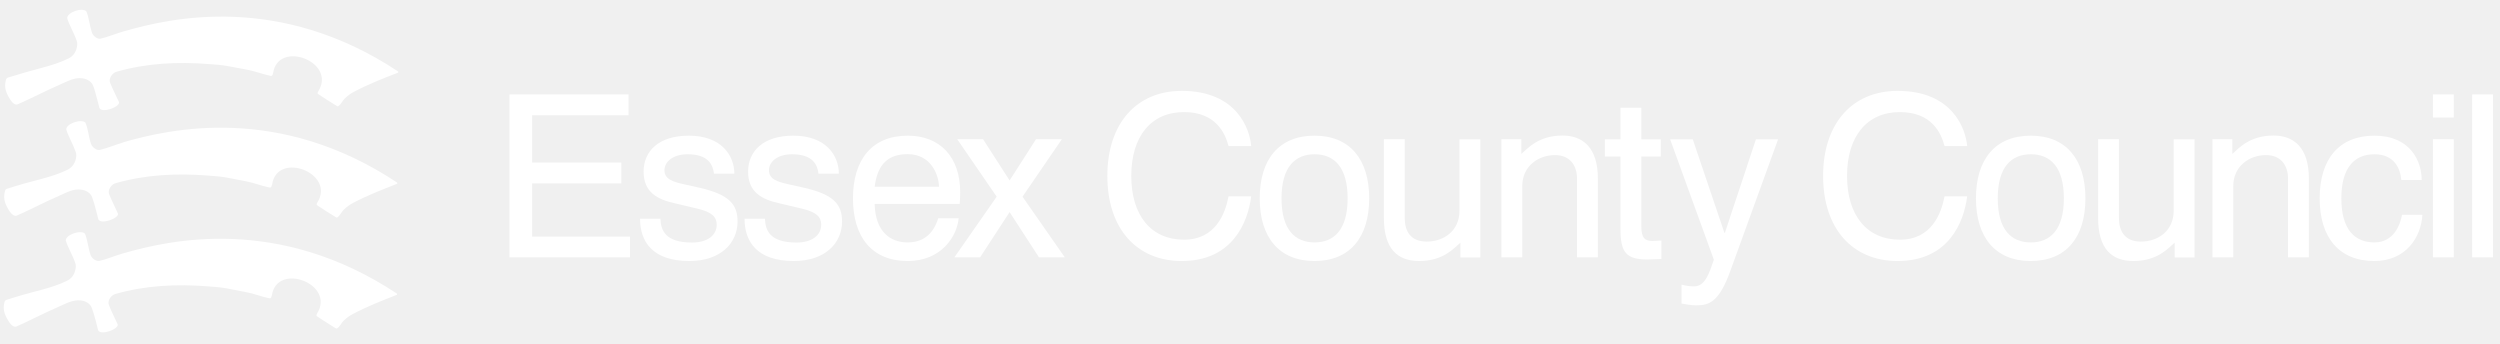
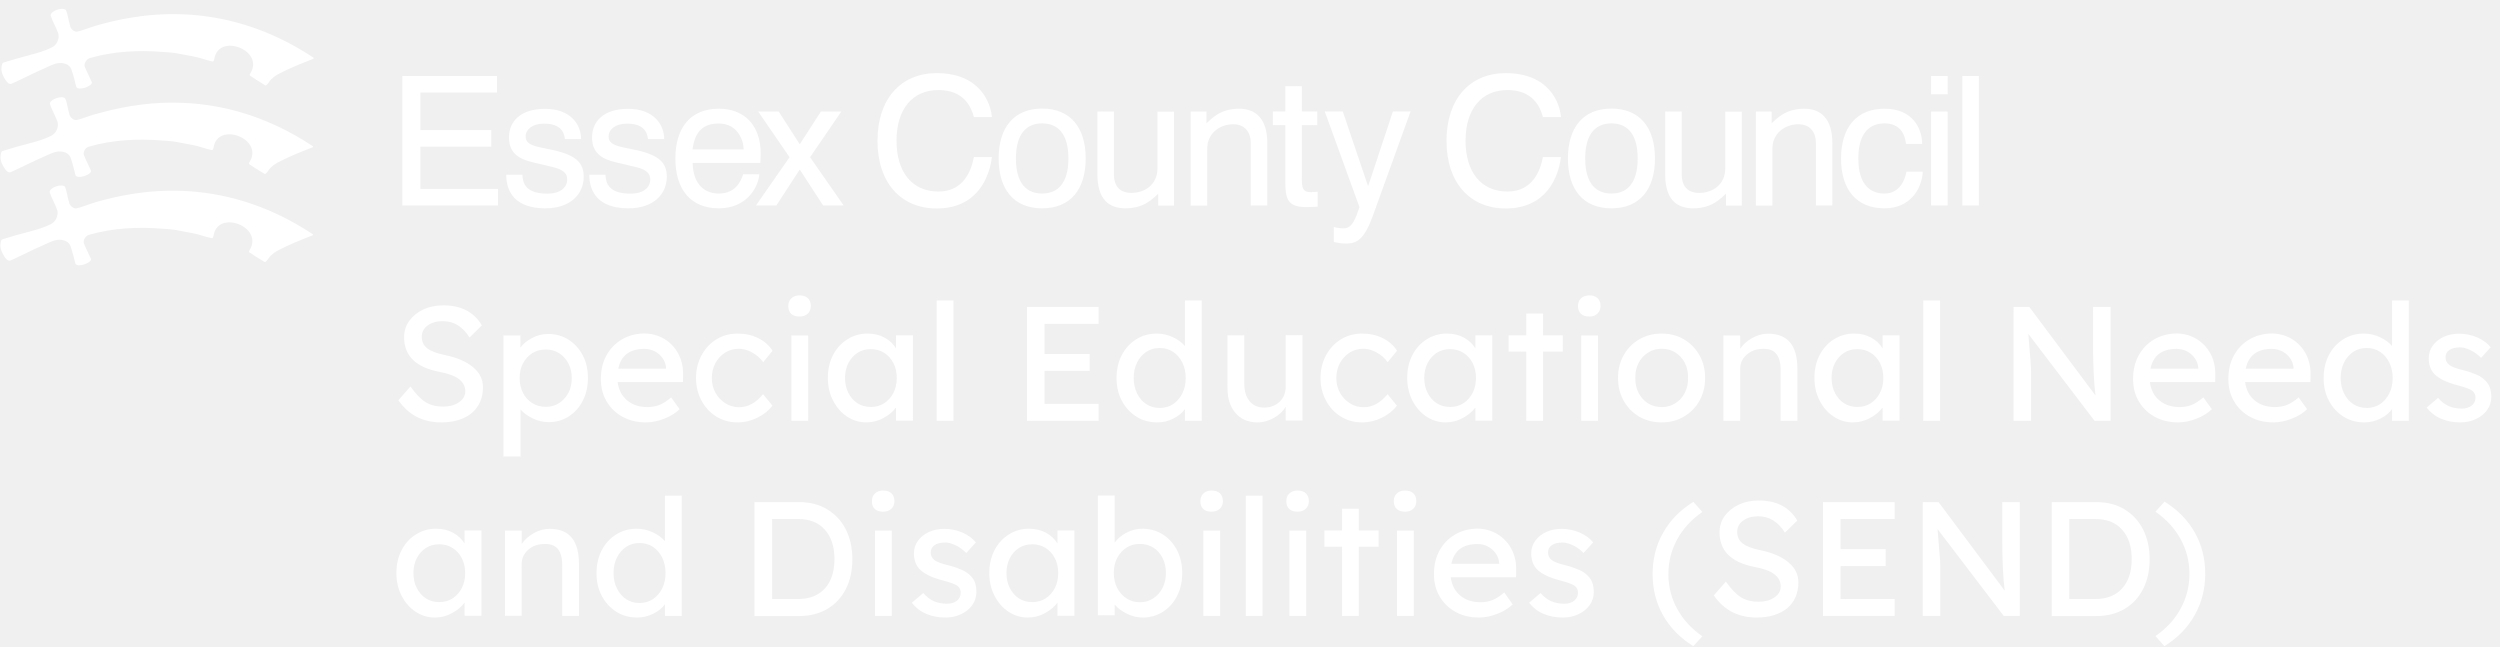
- <svg xmlns="http://www.w3.org/2000/svg" viewBox="0 0 211 29">
-   <g fill="#fff">
-     <path d="m10.38 12.03c-0.77 0.23-1.3 0.47-1.95 0.62-0.28 0.07-0.65-0.23-0.75-0.51-0.2-0.58-0.24-1.27-0.47-1.79-0.36-0.35-1.62 0.09-1.62 0.57 0.16 0.56 0.57 1.24 0.8 1.9 0.07 0.2 0.06 0.39 0.01 0.59-0.09 0.41-0.34 0.74-0.71 0.92-0.69 0.34-1.4 0.56-2.15 0.76-1.02 0.26-1.98 0.53-2.97 0.85-0.07 0.02-0.13 0.08-0.14 0.16-0.15 0.52-0.07 0.93 0.18 1.4 0.17 0.32 0.48 0.81 0.8 0.7 1.23-0.54 2.36-1.15 3.59-1.68 0.6-0.26 1.19-0.62 1.88-0.51 0.37 0.05 0.75 0.26 0.89 0.62 0.24 0.63 0.52 1.87 0.53 1.88 0.22 0.47 1.72-0.07 1.66-0.47 0-0.02-0.59-1.24-0.75-1.65-0.14-0.35 0.18-0.82 0.52-0.92 2.57-0.74 5.2-0.86 7.85-0.65 0.52 0.04 1.03 0.07 1.57 0.17 0.55 0.11 1.06 0.2 1.61 0.31 0.73 0.14 1.23 0.37 1.96 0.52 0.17 0.05 0.2-0.1 0.22-0.18l0.03-0.08c0.42-2.83 5.39-0.96 3.81 1.54 0 0-0.03 0.06-0.04 0.09-0.04 0.08 0.02 0.13 0.02 0.13 0.49 0.34 0.98 0.63 1.55 0.99 0.04 0.02 0.11 0.08 0.16 0.04 0.25-0.17 0.34-0.46 0.55-0.66 0.23-0.22 0.48-0.4 0.77-0.56 1.23-0.65 2.46-1.12 3.73-1.62 0.01 0 0.02-0.08 0-0.1-9.99-6.63-19.18-4.53-23.09-3.41l-0.05 0.03z" />
-     <path d="m10.45 2.64c-0.77 0.23-1.31 0.47-1.95 0.62-0.28 0.07-0.65-0.23-0.74-0.51-0.2-0.59-0.25-1.27-0.47-1.79-0.36-0.36-1.62 0.08-1.62 0.57 0.16 0.56 0.57 1.23 0.8 1.9 0.07 0.19 0.06 0.39 0.01 0.59-0.09 0.41-0.34 0.75-0.71 0.92-0.69 0.34-1.4 0.56-2.15 0.76-1.01 0.27-1.97 0.54-2.96 0.85-0.07 0.03-0.13 0.09-0.15 0.16-0.15 0.53-0.07 0.93 0.18 1.4 0.17 0.32 0.47 0.81 0.79 0.7 1.23-0.54 2.36-1.14 3.6-1.68 0.6-0.26 1.2-0.62 1.88-0.52 0.37 0.05 0.76 0.26 0.9 0.62 0.24 0.62 0.51 1.87 0.53 1.88 0.22 0.47 1.71-0.07 1.66-0.48 0-0.01-0.6-1.24-0.76-1.65-0.13-0.35 0.18-0.82 0.53-0.92 2.57-0.74 5.2-0.86 7.85-0.65 0.52 0.04 1.03 0.07 1.56 0.17 0.56 0.1 1.06 0.2 1.62 0.3 0.73 0.14 1.23 0.36 1.97 0.52 0.16 0.05 0.2-0.11 0.21-0.17l0.02-0.06c0.42-2.83 5.39-0.96 3.81 1.54 0 0-0.03 0.07-0.04 0.08-0.04 0.09 0.02 0.14 0.02 0.14 0.49 0.34 0.98 0.63 1.55 0.99 0.04 0.03 0.11 0.08 0.16 0.04 0.26-0.17 0.34-0.45 0.55-0.65 0.23-0.22 0.48-0.41 0.77-0.56 1.23-0.65 2.46-1.13 3.73-1.62 0.02-0.01 0.02-0.09 0-0.1-9.99-6.62-19.18-4.53-23.09-3.4l-0.06 0.01z" />
-     <path d="m10.34 21.4c-0.78 0.23-1.3 0.47-1.95 0.62-0.28 0.06-0.65-0.22-0.75-0.51-0.2-0.59-0.25-1.27-0.47-1.79-0.36-0.35-1.62 0.09-1.62 0.57 0.16 0.56 0.57 1.23 0.8 1.9 0.07 0.19 0.06 0.39 0.01 0.58-0.09 0.42-0.33 0.75-0.71 0.93-0.69 0.34-1.4 0.56-2.15 0.76-1.02 0.26-1.97 0.53-2.96 0.85-0.07 0.02-0.13 0.09-0.15 0.15-0.15 0.52-0.07 0.93 0.19 1.4 0.17 0.32 0.47 0.81 0.8 0.7 1.22-0.54 2.36-1.15 3.59-1.68 0.6-0.26 1.19-0.61 1.89-0.52 0.37 0.05 0.75 0.26 0.89 0.63 0.24 0.62 0.52 1.86 0.53 1.88 0.21 0.47 1.71-0.07 1.66-0.48 0-0.01-0.6-1.24-0.75-1.65-0.14-0.35 0.18-0.82 0.52-0.92 2.57-0.74 5.2-0.86 7.85-0.65 0.53 0.04 1.03 0.07 1.57 0.17 0.55 0.11 1.06 0.2 1.61 0.31 0.73 0.13 1.23 0.37 1.97 0.52 0.16 0.05 0.2-0.1 0.21-0.17l0.03-0.08c0.42-2.82 5.39-0.96 3.81 1.54 0 0-0.03 0.07-0.04 0.09-0.04 0.08 0.02 0.13 0.02 0.13 0.49 0.35 0.98 0.63 1.55 1 0.04 0.02 0.11 0.07 0.16 0.04 0.26-0.17 0.34-0.45 0.55-0.65 0.23-0.22 0.48-0.41 0.77-0.56 1.22-0.65 2.46-1.13 3.73-1.63 0.01 0 0.02-0.08 0-0.1-9.99-6.62-19.18-4.53-23.09-3.4l-0.07 0.02z" />
-   </g>
-   <g fill="#fff">
-     <path d="m43 7.97h10.05v1.76h-8.14v3.99h7.53v1.76h-7.53v4.49h8.26v1.75h-10.17z" />
-     <path d="m59.1 15.86c2.46 0.57 3.15 1.41 3.15 2.83 0 1.83-1.43 3.34-4.07 3.34-3.17 0-4.16-1.7-4.16-3.57h1.72c0.04 0.96 0.38 2.01 2.67 2.01 1.3 0 2.08-0.61 2.08-1.51 0-0.65-0.4-1.05-1.58-1.34l-1.95-0.46c-1.45-0.32-2.64-0.92-2.64-2.67 0-1.74 1.28-3.04 3.82-3.04 2.77 0 3.84 1.7 3.84 3.21h-1.72c-0.09-0.76-0.48-1.64-2.23-1.64-1.26 0-1.95 0.65-1.95 1.35 0 0.75 0.69 0.97 1.68 1.19l1.34 0.3z" />
-     <path d="m67.92 15.86c2.46 0.57 3.15 1.41 3.15 2.83 0 1.83-1.43 3.34-4.07 3.34-3.17 0-4.16-1.7-4.16-3.57h1.72c0.04 0.96 0.38 2.01 2.67 2.01 1.3 0 2.08-0.61 2.08-1.51 0-0.65-0.4-1.05-1.58-1.34l-1.95-0.46c-1.45-0.32-2.64-0.92-2.64-2.67 0-1.74 1.28-3.04 3.82-3.04 2.77 0 3.84 1.7 3.84 3.21h-1.72c-0.09-0.76-0.48-1.64-2.23-1.64-1.26 0-1.95 0.65-1.95 1.35 0 0.75 0.69 0.97 1.68 1.19l1.34 0.3z" />
-     <path d="m79.25 15.76c-0.02-1.03-0.69-2.75-2.64-2.75-1.59 0-2.54 0.78-2.79 2.75h5.43zm1.66 2.66c-0.13 1.49-1.43 3.61-4.3 3.61-3 0-4.62-2-4.62-5.29 0-3.28 1.62-5.29 4.62-5.29 2.73 0 4.43 1.8 4.43 4.77 0 0.35-0.02 0.69-0.04 0.99h-7.18c0.06 2.33 1.3 3.25 2.79 3.25 1.74 0 2.33-1.26 2.58-2.04h1.72z" />
-     <path d="m84.12 16.6-3.33-4.85h2.18l2.24 3.48 2.23-3.48h2.18l-3.32 4.85 3.57 5.12h-2.18l-2.48-3.82-2.49 3.82h-2.17z" />
-     <path d="m105.6 16.57c-0.27 2.18-1.57 5.46-5.86 5.46-3.8 0-6.28-2.73-6.28-7.18 0-4.45 2.48-7.18 6.28-7.18 4.64 0 5.75 3.22 5.86 4.66h-1.91c-0.29-1.11-1.09-2.87-3.76-2.87-2.79 0-4.45 2.06-4.45 5.39 0 3.32 1.66 5.38 4.45 5.38 2.69 0 3.49-2.25 3.76-3.66h1.91z" />
-     <path d="m106.32 16.74c0-3.28 1.62-5.29 4.62-5.29s4.62 2.01 4.62 5.29c0 3.29-1.63 5.29-4.62 5.29-2.99 0-4.62-2.01-4.62-5.29m4.63 3.72c1.64 0 2.79-1.07 2.79-3.72 0-2.65-1.15-3.72-2.79-3.72s-2.79 1.07-2.79 3.72c0 2.65 1.14 3.72 2.79 3.72" />
-     <path d="m123.26 20.48c-0.54 0.46-1.44 1.55-3.48 1.55-1.83 0-2.98-1.03-2.98-3.63v-6.65h1.76v6.67c0 1.07 0.48 1.97 1.85 1.97 1.43 0 2.77-0.88 2.77-2.62v-6.01h1.76v9.97h-1.68v-1.25z" />
-     <path d="m126.72 11.75h1.68v1.24c0.54-0.46 1.43-1.55 3.48-1.55 1.72 0 2.98 1.03 2.98 3.63v6.65h-1.76v-6.66c0-1.03-0.55-1.97-1.85-1.97-1.43 0-2.77 0.94-2.77 2.61v6.02h-1.76v-9.97z" />
-     <path d="m140.2 21.86c-0.29 0-0.71 0.04-1.16 0.04-1.78 0-2.27-0.59-2.27-2.54v-6.15h-1.32v-1.45h1.32v-2.67h1.76v2.67h1.64v1.45h-1.64v5.92c0 0.97 0.31 1.21 0.96 1.21 0.21 0 0.55-0.04 0.73-0.04v1.56z" />
-     <path d="m146.06 22.81c-0.97 2.71-1.81 2.96-2.9 2.96-0.42 0-0.84-0.08-1.24-0.15v-1.6c0.31 0.09 0.69 0.15 1.05 0.15 0.96 0 1.28-1.11 1.68-2.25l-3.69-10.16h1.91l2.67 7.89h0.04l2.62-7.89h1.87l-4.01 11.05z" />
-     <path d="m166.03 16.57c-0.27 2.18-1.57 5.46-5.87 5.46-3.81 0-6.29-2.73-6.29-7.18 0-4.45 2.48-7.18 6.29-7.18 4.64 0 5.75 3.22 5.87 4.66h-1.91c-0.29-1.11-1.09-2.87-3.77-2.87-2.79 0-4.46 2.06-4.46 5.39 0 3.32 1.67 5.38 4.46 5.38 2.7 0 3.5-2.25 3.77-3.66h1.91z" />
-     <path d="m166.77 16.74c0-3.28 1.62-5.29 4.62-5.29s4.62 2.01 4.62 5.29c0 3.29-1.62 5.29-4.62 5.29-2.99 0-4.62-2.01-4.62-5.29m4.63 3.72c1.64 0 2.79-1.07 2.79-3.72 0-2.65-1.14-3.72-2.79-3.72-1.64 0-2.79 1.07-2.79 3.72 0 2.65 1.14 3.72 2.79 3.72" />
-     <path d="m183.54 20.48c-0.54 0.46-1.43 1.55-3.48 1.55-1.83 0-2.98-1.03-2.98-3.63v-6.65h1.76v6.67c0 1.07 0.48 1.97 1.85 1.97 1.43 0 2.77-0.88 2.77-2.62v-6.01h1.76v9.97h-1.68v-1.25z" />
-     <path d="m186.73 11.75h1.68v1.24c0.53-0.46 1.43-1.55 3.48-1.55 1.72 0 2.98 1.03 2.98 3.63v6.65h-1.76v-6.66c0-1.03-0.55-1.97-1.85-1.97-1.43 0-2.77 0.94-2.77 2.61v6.02h-1.76v-9.97z" />
-     <path d="m204.45 18.13c-0.1 1.87-1.38 3.9-4.05 3.9-3 0-4.62-2-4.62-5.29s1.62-5.29 4.62-5.29c3.02 0 3.99 2.14 3.99 3.74h-1.72c-0.08-0.92-0.55-2.17-2.27-2.17-1.64 0-2.79 1.07-2.79 3.72 0 2.66 1.15 3.72 2.79 3.72 1.68 0 2.2-1.58 2.33-2.33h1.72z" />
-     <path d="m205.34 11.75h1.76v9.97h-1.76v-9.97zm0-3.78h1.76v1.95h-1.76v-1.95z" />
-     <path d="m208.65 7.97h1.76v13.75h-1.76z" />
+ <svg xmlns="http://www.w3.org/2000/svg" width="201" height="52">
+   <g fill="#FFF" fill-rule="nonzero">
+     <path d="M35.48 33.96c-1.48 0-2.63-.59-3.45-1.78l.97-1.11c.43.61.84 1.03 1.23 1.27s.86.35 1.4.35c.5 0 .92-.11 1.26-.34.34-.23.52-.52.52-.88 0-.4-.17-.73-.51-.99-.34-.26-.88-.46-1.61-.59-1.87-.37-2.8-1.29-2.8-2.78 0-.5.14-.94.42-1.32.28-.38.66-.69 1.13-.91.47-.22 1.01-.33 1.6-.33 1.44 0 2.47.54 3.1 1.61l-.99.98c-.26-.43-.57-.75-.93-.98-.36-.23-.77-.34-1.21-.34-.51 0-.92.12-1.23.35-.31.23-.47.53-.47.91s.14.68.42.91c.28.23.77.42 1.46.56.96.2 1.7.52 2.24.97.53.44.8.98.8 1.61 0 .87-.3 1.56-.9 2.08-.6.49-1.42.75-2.45.75ZM40.48 36.71v-9.74h1.36v.98c.21-.3.52-.55.93-.77.41-.22.84-.33 1.29-.33.62 0 1.17.15 1.65.46.48.31.86.72 1.14 1.25.28.53.42 1.14.42 1.83 0 .68-.14 1.29-.41 1.82-.27.54-.65.96-1.13 1.27-.48.31-1.02.46-1.62.46-.44 0-.87-.1-1.28-.3-.41-.2-.74-.44-.98-.72v3.78h-1.37v.01Zm3.4-4c.4 0 .76-.1 1.07-.3.31-.2.56-.48.75-.82.18-.35.27-.75.27-1.19 0-.44-.09-.84-.27-1.18-.18-.34-.42-.62-.74-.82-.31-.2-.68-.3-1.08-.3s-.77.1-1.08.29c-.31.2-.56.47-.75.82-.19.35-.27.75-.27 1.19 0 .44.09.84.27 1.19.18.35.43.62.75.82.31.2.67.3 1.08.3ZM51.93 33.96c-.71 0-1.33-.15-1.88-.45-.54-.3-.97-.71-1.28-1.24-.31-.52-.46-1.12-.46-1.8 0-.72.15-1.36.45-1.9.3-.54.71-.97 1.24-1.28.53-.31 1.13-.47 1.81-.48.59.01 1.13.16 1.6.44.47.28.85.68 1.12 1.18.27.5.4 1.07.39 1.71l-.01.58h-5.25c.08.62.33 1.11.76 1.47.43.36.98.54 1.64.54.34 0 .66-.06.95-.17.29-.11.61-.32.95-.61l.68.95c-.32.31-.73.57-1.23.76-.5.2-.99.3-1.48.3Zm-.12-5.91c-1.18 0-1.88.53-2.1 1.59h3.84v-.09c-.03-.29-.12-.54-.29-.77-.17-.23-.37-.41-.63-.54-.25-.12-.52-.19-.82-.19ZM59.3 33.96c-.64 0-1.21-.16-1.71-.47-.5-.31-.9-.74-1.19-1.28-.29-.54-.44-1.15-.44-1.82 0-.67.15-1.28.44-1.82.29-.54.69-.97 1.19-1.28.5-.31 1.07-.47 1.71-.47.61 0 1.17.12 1.67.37s.88.59 1.14 1.01l-.75.92c-.21-.3-.5-.56-.87-.77-.37-.21-.73-.31-1.07-.31-.42 0-.79.1-1.12.31-.33.21-.59.49-.78.84-.19.36-.29.76-.29 1.2 0 .44.1.84.3 1.2.2.36.47.63.8.84.33.21.7.31 1.1.31.71 0 1.35-.35 1.92-1.05l.75.92c-.28.39-.68.71-1.2.97-.5.25-1.04.38-1.6.38ZM64.28 25.45c-.29 0-.51-.07-.67-.22-.16-.15-.23-.36-.23-.63 0-.25.08-.46.24-.61.16-.16.38-.24.66-.24.29 0 .51.07.67.22.16.15.24.36.24.63 0 .25-.08.46-.24.61-.17.16-.39.24-.67.24Zm-.65 8.38v-6.86h1.35v6.86h-1.35ZM69.65 33.96c-.57 0-1.08-.16-1.55-.47-.47-.31-.84-.74-1.12-1.28-.28-.54-.42-1.15-.42-1.83 0-.69.14-1.3.42-1.84.28-.54.67-.96 1.15-1.26a2.95 2.95 0 0 1 1.63-.46c.51 0 .97.11 1.37.33.4.22.7.51.91.86v-1.05h1.36v6.86h-1.36v-1.06c-.24.33-.57.61-1 .84-.42.24-.89.36-1.39.36Zm.36-1.24c.41 0 .77-.1 1.08-.3.31-.2.56-.48.74-.83.18-.35.27-.76.27-1.21 0-.44-.09-.84-.27-1.19-.18-.35-.42-.62-.74-.82-.31-.2-.68-.3-1.08-.3s-.76.1-1.07.3c-.31.2-.55.48-.73.82-.18.35-.27.75-.27 1.19 0 .45.09.86.27 1.21.18.35.42.63.73.83.31.2.67.3 1.07.3ZM75.31 33.83v-9.67h1.35v9.67zM82.57 33.83v-9.15h5.76v1.36h-4.35v2.42h3.63v1.36h-3.63v2.65h4.35v1.36h-5.76zM93.05 33.96c-.63 0-1.19-.15-1.68-.46-.49-.31-.88-.73-1.17-1.27-.29-.54-.43-1.15-.43-1.84 0-.69.14-1.3.42-1.84.28-.54.67-.96 1.16-1.27.49-.31 1.04-.46 1.66-.46.45 0 .88.1 1.29.29.41.19.73.43.97.71v-3.66h1.35v9.67h-1.35v-.94c-.21.3-.52.55-.93.76-.4.21-.83.31-1.29.31Zm.19-1.16c.41 0 .77-.1 1.08-.31.31-.21.56-.5.74-.86.18-.36.27-.77.27-1.24s-.09-.87-.27-1.24c-.18-.36-.42-.65-.74-.86-.31-.21-.68-.31-1.08-.31s-.77.1-1.08.31c-.31.21-.56.49-.74.86-.18.36-.27.77-.27 1.24s.09.87.27 1.24c.18.36.42.65.74.86.3.2.67.31 1.08.31ZM101.09 33.96c-.73 0-1.32-.25-1.75-.75-.44-.5-.65-1.17-.65-2.01v-4.24h1.35v3.87c0 .6.14 1.08.42 1.42.28.34.68.52 1.18.52.5 0 .91-.16 1.24-.47.33-.31.49-.72.49-1.22v-4.13h1.35v6.86h-1.35v-1.1c-.23.37-.54.66-.95.89-.41.23-.85.36-1.33.36ZM109.51 33.96c-.64 0-1.21-.16-1.71-.47-.5-.31-.9-.74-1.19-1.28-.29-.54-.44-1.15-.44-1.82 0-.67.15-1.28.44-1.82.29-.54.69-.97 1.19-1.28.5-.31 1.07-.47 1.71-.47.61 0 1.17.12 1.67.37s.88.59 1.14 1.01l-.75.92c-.21-.3-.5-.56-.87-.77-.37-.21-.73-.31-1.07-.31-.42 0-.79.1-1.12.31-.33.21-.59.49-.78.84-.19.36-.29.76-.29 1.2 0 .44.1.84.3 1.2.2.36.47.63.8.84.33.21.7.31 1.1.31.71 0 1.35-.35 1.92-1.05l.75.92c-.28.39-.68.71-1.2.97-.5.25-1.04.38-1.6.38ZM116.23 33.96c-.57 0-1.08-.16-1.55-.47-.47-.31-.84-.74-1.12-1.28-.28-.54-.42-1.15-.42-1.83 0-.69.14-1.3.42-1.84.28-.54.67-.96 1.15-1.26a2.95 2.95 0 0 1 1.63-.46c.51 0 .97.11 1.37.33.4.22.7.51.91.86v-1.05h1.36v6.86h-1.36v-1.06c-.24.33-.57.61-1 .84-.43.24-.89.36-1.39.36Zm.35-1.24c.41 0 .77-.1 1.08-.3.31-.2.56-.48.74-.83.18-.35.27-.76.27-1.21 0-.44-.09-.84-.27-1.19-.18-.35-.42-.62-.74-.82-.31-.2-.68-.3-1.08-.3s-.76.1-1.07.3c-.31.2-.55.48-.73.82-.18.35-.27.75-.27 1.19 0 .45.09.86.27 1.21.18.35.42.63.73.83.32.2.67.3 1.07.3ZM122.71 33.83v-5.56h-1.42v-1.31h1.42v-1.75h1.35v1.75h1.59v1.31h-1.59v5.56zM127.78 25.45c-.29 0-.51-.07-.67-.22-.16-.15-.24-.36-.24-.63 0-.25.08-.46.24-.61.16-.15.38-.24.66-.24.29 0 .51.07.67.22.16.15.24.36.24.63 0 .25-.08.46-.24.61-.16.16-.38.24-.66.24Zm-.65 8.38v-6.86h1.35v6.86h-1.35ZM133.6 33.96c-.67 0-1.27-.15-1.8-.46-.53-.31-.94-.73-1.25-1.27-.31-.54-.46-1.15-.46-1.84 0-.69.15-1.3.46-1.84.3-.54.72-.96 1.25-1.27.53-.31 1.13-.46 1.8-.46.66 0 1.26.15 1.78.46.53.31.94.73 1.25 1.27.31.54.46 1.15.46 1.84 0 .69-.15 1.3-.46 1.84-.3.54-.72.96-1.25 1.27-.53.31-1.12.46-1.78.46Zm0-1.23c.41 0 .78-.1 1.1-.31.32-.2.58-.48.76-.84.18-.35.27-.75.26-1.2.01-.45-.08-.86-.26-1.21s-.44-.63-.76-.83c-.32-.2-.69-.3-1.1-.3-.41 0-.78.1-1.1.31-.33.21-.58.48-.76.84-.18.35-.27.75-.26 1.2-.01.44.08.84.26 1.2.18.35.44.63.76.84.32.2.69.3 1.1.3ZM138.56 33.83v-6.86h1.35v1.07c.23-.34.55-.63.96-.86.41-.23.84-.35 1.29-.35 1.57 0 2.35.94 2.35 2.82v4.18h-1.35v-4.09c0-1.18-.48-1.74-1.45-1.69-.34 0-.65.07-.92.22-.27.14-.49.34-.65.58-.16.24-.23.52-.23.82v4.16h-1.35ZM148.97 33.96c-.57 0-1.08-.16-1.55-.47-.47-.31-.84-.74-1.12-1.28-.28-.54-.42-1.15-.42-1.83 0-.69.14-1.3.42-1.84.28-.54.67-.96 1.15-1.26a2.95 2.95 0 0 1 1.63-.46c.51 0 .97.11 1.37.33.4.22.7.51.91.86v-1.05h1.36v6.86h-1.36v-1.06c-.24.33-.57.61-1 .84-.42.24-.89.36-1.39.36Zm.36-1.24c.41 0 .77-.1 1.08-.3.31-.2.56-.48.74-.83.18-.35.27-.76.27-1.21 0-.44-.09-.84-.27-1.19-.18-.35-.42-.62-.74-.82-.31-.2-.68-.3-1.08-.3s-.76.1-1.07.3c-.31.2-.55.48-.73.82-.18.35-.27.75-.27 1.19 0 .45.09.86.27 1.21.18.35.42.63.73.83.31.2.67.3 1.07.3ZM154.63 33.83v-9.67h1.35v9.67zM161.89 33.83v-9.15h1.27l5.32 7.12c-.07-.53-.12-1.15-.15-1.84-.03-.69-.05-1.46-.05-2.27v-3.01h1.41v9.15h-1.29l-5.32-6.98c.06.76.11 1.34.14 1.76.03.42.06.72.07.93.01.2.01.37.01.49v3.8h-1.41ZM175.12 33.96c-.71 0-1.33-.15-1.88-.45-.54-.3-.97-.71-1.28-1.24-.31-.52-.46-1.12-.46-1.8 0-.72.15-1.36.45-1.9.3-.54.71-.97 1.24-1.28.53-.31 1.13-.47 1.81-.48.59.01 1.13.16 1.6.44.47.29.85.68 1.12 1.18.27.5.4 1.07.39 1.71l-.01.58h-5.25c.08.62.33 1.11.76 1.47.43.36.98.54 1.64.54.34 0 .66-.06.95-.17.29-.11.61-.32.95-.61l.68.95c-.32.31-.73.57-1.23.76-.5.2-.99.3-1.48.3Zm-.12-5.91c-1.18 0-1.88.53-2.1 1.59h3.84v-.09c-.03-.29-.12-.54-.29-.77-.17-.23-.38-.41-.63-.54-.25-.12-.52-.19-.82-.19ZM182.78 33.96c-.71 0-1.33-.15-1.88-.45-.54-.3-.97-.71-1.28-1.24-.31-.52-.46-1.12-.46-1.8 0-.72.15-1.36.45-1.9.3-.54.71-.97 1.24-1.28.53-.31 1.13-.47 1.81-.48.59.01 1.13.16 1.6.44.47.29.85.68 1.12 1.18.27.5.4 1.07.39 1.71l-.01.58h-5.25c.08.62.33 1.11.76 1.47.43.36.98.54 1.64.54.34 0 .66-.06.95-.17.29-.11.61-.32.95-.61l.68.95c-.32.31-.73.57-1.23.76-.5.2-.99.3-1.48.3Zm-.12-5.91c-1.18 0-1.88.53-2.1 1.59h3.84v-.09c-.03-.29-.12-.54-.29-.77-.17-.23-.38-.41-.63-.54-.25-.12-.52-.19-.82-.19ZM190.1 33.96c-.63 0-1.19-.15-1.68-.46-.49-.31-.88-.73-1.17-1.27-.29-.54-.43-1.15-.43-1.84 0-.69.14-1.3.42-1.84.28-.54.67-.96 1.16-1.27.49-.31 1.04-.46 1.66-.46.45 0 .88.1 1.29.29.41.19.73.43.97.71v-3.66h1.35v9.67h-1.35v-.94c-.21.3-.52.55-.93.76-.41.21-.84.31-1.29.31Zm.18-1.16c.41 0 .77-.1 1.08-.31.31-.21.56-.5.74-.86.18-.36.27-.77.27-1.24s-.09-.87-.27-1.24c-.18-.36-.42-.65-.74-.86-.31-.21-.68-.31-1.08-.31-.41 0-.77.1-1.08.31-.31.21-.56.49-.74.86-.18.36-.27.77-.27 1.24s.09.87.27 1.24c.18.36.42.65.74.86.31.2.67.31 1.08.31ZM197.81 33.96c-.58 0-1.09-.1-1.56-.3-.47-.2-.84-.5-1.15-.89l.92-.78c.26.31.55.52.86.66.31.14.66.2 1.05.2.32 0 .59-.08.79-.24.2-.16.31-.37.31-.64a.67.67 0 0 0-.25-.55c-.17-.13-.54-.27-1.14-.43-.5-.13-.92-.28-1.24-.44-.32-.17-.57-.35-.75-.56-.25-.31-.38-.71-.38-1.19 0-.38.11-.72.33-1.02.22-.3.51-.53.88-.7.37-.17.79-.25 1.25-.25.49 0 .96.1 1.42.29.46.2.83.46 1.1.8l-.77.85c-.25-.25-.53-.46-.84-.61-.31-.15-.59-.23-.84-.23-.38 0-.67.07-.87.21-.21.14-.31.34-.31.61.01.24.1.43.29.58.18.15.57.3 1.16.44.44.11.79.24 1.08.37.29.13.51.29.67.46.17.17.3.36.37.58.07.22.11.46.11.73 0 .39-.11.74-.33 1.05-.22.31-.52.55-.9.73-.38.18-.8.27-1.26.27ZM34.96 49.65c-.57 0-1.08-.16-1.55-.47-.47-.31-.84-.74-1.12-1.28-.28-.54-.42-1.15-.42-1.83 0-.69.14-1.3.42-1.84.28-.54.67-.96 1.15-1.26a2.95 2.95 0 0 1 1.63-.46c.51 0 .97.11 1.37.33.4.22.7.51.91.86v-1.05h1.36v6.86h-1.36v-1.06c-.24.33-.57.61-1 .84-.43.24-.89.36-1.39.36Zm.35-1.24c.41 0 .77-.1 1.08-.3.31-.2.56-.48.74-.83.18-.35.27-.76.27-1.21 0-.44-.09-.84-.27-1.19-.18-.35-.42-.62-.74-.82-.31-.2-.68-.3-1.08-.3s-.76.1-1.07.3c-.31.2-.55.47-.73.82-.18.35-.27.75-.27 1.19 0 .45.09.86.27 1.21.18.35.42.63.73.83.32.2.67.3 1.07.3ZM40.6 49.52v-6.86h1.35v1.07c.23-.34.55-.63.96-.86.41-.24.84-.35 1.29-.35 1.57 0 2.35.94 2.35 2.82v4.18H45.2v-4.09c0-1.18-.48-1.74-1.45-1.69-.34 0-.65.07-.92.21-.27.14-.49.34-.65.58-.16.24-.24.52-.24.82v4.16H40.6v.01ZM51.24 49.65c-.63 0-1.19-.15-1.68-.46-.49-.31-.88-.73-1.17-1.27-.29-.54-.43-1.15-.43-1.84 0-.69.14-1.3.42-1.84.28-.54.67-.96 1.16-1.27.49-.31 1.04-.46 1.66-.46.45 0 .88.1 1.29.29.41.19.73.43.97.71v-3.66h1.35v9.67h-1.35v-.94c-.21.3-.52.55-.93.76-.41.2-.84.31-1.29.31Zm.18-1.17c.41 0 .77-.11 1.08-.31.31-.21.56-.49.74-.86.18-.36.27-.77.27-1.24s-.09-.87-.27-1.24c-.18-.36-.42-.65-.74-.86-.31-.21-.68-.31-1.08-.31s-.77.1-1.08.31c-.31.21-.56.49-.74.86-.18.36-.27.77-.27 1.24s.09.87.27 1.24c.18.36.42.65.74.86.31.21.67.31 1.08.31ZM60.66 49.52v-9.15h3.58c.87 0 1.63.19 2.27.58.64.39 1.14.92 1.49 1.61.35.69.53 1.49.53 2.39 0 .92-.17 1.71-.52 2.4-.35.68-.84 1.22-1.48 1.6-.64.38-1.4.58-2.28.58h-3.59v-.01Zm3.52-7.79h-2.1v6.43h2.1c.92 0 1.64-.29 2.15-.86.51-.57.76-1.36.76-2.36 0-.99-.26-1.78-.77-2.35-.51-.58-1.23-.86-2.14-.86ZM71 41.14c-.29 0-.51-.07-.67-.22-.16-.15-.23-.36-.23-.63 0-.25.08-.46.24-.61.16-.16.38-.24.66-.24.29 0 .51.07.67.22.16.15.24.36.24.63 0 .25-.08.46-.24.61-.17.16-.39.24-.67.24Zm-.65 8.38v-6.86h1.35v6.86h-1.35ZM76.02 49.65c-.58 0-1.09-.1-1.56-.3-.47-.2-.85-.5-1.15-.89l.92-.78c.26.3.55.52.86.66.31.13.66.2 1.05.2.32 0 .59-.08.79-.24.2-.16.31-.37.31-.64a.67.67 0 0 0-.25-.55c-.17-.13-.54-.27-1.14-.43-.51-.13-.92-.28-1.24-.44-.32-.17-.57-.35-.75-.56-.25-.31-.38-.71-.38-1.19 0-.38.11-.72.33-1.02.22-.3.51-.53.88-.7.37-.17.79-.25 1.25-.25.49 0 .96.1 1.42.29.46.2.83.46 1.1.8l-.77.85c-.25-.25-.53-.46-.84-.61-.31-.15-.59-.23-.84-.23-.38 0-.66.07-.87.21-.2.14-.31.34-.31.61.01.24.1.43.29.58.18.15.57.3 1.16.44.44.11.79.24 1.08.37.28.13.51.29.67.46.17.17.3.36.37.58.07.22.1.46.1.73 0 .39-.11.74-.33 1.05-.22.31-.52.55-.9.73-.37.18-.79.27-1.25.27ZM82.63 49.65c-.57 0-1.08-.16-1.55-.47-.47-.31-.84-.74-1.12-1.28-.28-.54-.42-1.15-.42-1.83 0-.69.14-1.3.42-1.84.28-.54.67-.96 1.15-1.26a2.95 2.95 0 0 1 1.63-.46c.51 0 .97.11 1.37.33.4.22.7.51.91.86v-1.05h1.36v6.86h-1.36v-1.06c-.24.33-.57.61-1 .84-.42.24-.89.36-1.39.36Zm.36-1.24c.41 0 .77-.1 1.08-.3.31-.2.56-.48.74-.83.18-.35.27-.76.27-1.21 0-.44-.09-.84-.27-1.19-.18-.35-.42-.62-.74-.82-.31-.2-.68-.3-1.08-.3s-.76.1-1.07.3c-.31.2-.55.47-.73.82-.18.35-.27.75-.27 1.19 0 .45.09.86.27 1.21.18.35.42.63.73.83.31.2.67.3 1.07.3ZM91.88 49.65c-.44 0-.87-.1-1.28-.31-.41-.2-.74-.45-.98-.73v.86h-1.35v-9.63h1.35v3.79c.21-.3.52-.57.93-.79.41-.22.84-.33 1.29-.33.62 0 1.17.15 1.65.46.48.3.86.73 1.14 1.26.28.54.42 1.15.42 1.84 0 .69-.14 1.3-.41 1.84-.27.54-.65.96-1.13 1.27-.49.31-1.03.47-1.63.47Zm-.23-1.23c.4 0 .76-.1 1.07-.31.31-.21.56-.48.75-.84.18-.35.27-.76.27-1.21 0-.44-.09-.84-.27-1.2-.18-.35-.42-.63-.74-.83-.31-.2-.68-.3-1.08-.3s-.77.1-1.08.3c-.31.2-.56.48-.75.83-.18.35-.27.75-.27 1.2 0 .45.09.86.27 1.21.18.35.43.63.75.84.31.21.67.31 1.08.31ZM97.41 41.14c-.29 0-.51-.07-.67-.22-.16-.15-.23-.36-.23-.63 0-.25.08-.46.24-.61.16-.16.38-.24.66-.24.29 0 .51.07.67.22.16.15.24.36.24.63 0 .25-.08.46-.24.61-.18.16-.4.24-.67.24Zm-.66 8.38v-6.86h1.35v6.86h-1.35ZM100.16 49.52v-9.67h1.35v9.67zM104.32 41.14c-.29 0-.51-.07-.67-.22-.16-.15-.23-.36-.23-.63 0-.25.08-.46.24-.61.16-.16.38-.24.66-.24.29 0 .51.07.67.22.16.15.24.36.24.63 0 .25-.08.46-.24.61-.17.16-.39.24-.67.24Zm-.65 8.38v-6.86h1.35v6.86h-1.35ZM107.9 49.52v-5.56h-1.42v-1.31h1.42V40.9h1.35v1.75h1.59v1.31h-1.59v5.56zM112.97 41.14c-.29 0-.51-.07-.67-.22-.16-.15-.24-.36-.24-.63 0-.25.08-.46.24-.61.16-.16.38-.24.66-.24.29 0 .51.07.67.22.16.15.24.36.24.63 0 .25-.08.46-.24.61-.16.16-.38.24-.66.24Zm-.65 8.38v-6.86h1.35v6.86h-1.35ZM118.91 49.65c-.71 0-1.33-.15-1.88-.45-.54-.3-.97-.71-1.28-1.24-.31-.52-.46-1.12-.46-1.8 0-.72.15-1.36.45-1.9.3-.54.71-.97 1.24-1.28.53-.31 1.13-.47 1.81-.48.59.01 1.13.16 1.6.44.47.29.85.68 1.12 1.18.27.5.4 1.07.39 1.71l-.01.58h-5.25c.08.62.33 1.11.76 1.47.43.36.98.54 1.64.54.34 0 .66-.06.95-.17.29-.11.61-.32.95-.62l.68.96c-.32.31-.73.57-1.23.76-.5.2-.99.3-1.48.3Zm-.12-5.91c-1.18 0-1.88.53-2.1 1.59h3.84v-.09c-.03-.29-.12-.54-.29-.77-.17-.23-.38-.41-.63-.54-.25-.13-.52-.19-.82-.19ZM125.65 49.65c-.58 0-1.09-.1-1.56-.3-.47-.2-.84-.5-1.15-.89l.92-.78c.26.3.55.52.86.66.31.13.66.2 1.05.2.32 0 .59-.08.79-.24.2-.16.31-.37.31-.64a.67.67 0 0 0-.25-.55c-.17-.13-.54-.27-1.14-.43-.5-.13-.92-.28-1.24-.44-.32-.17-.57-.35-.75-.56-.25-.31-.38-.71-.38-1.19 0-.38.11-.72.33-1.02.22-.3.51-.53.88-.7.37-.17.79-.25 1.25-.25.49 0 .96.1 1.42.29.46.2.83.46 1.1.8l-.77.85c-.25-.25-.53-.46-.84-.61-.31-.15-.59-.23-.84-.23-.38 0-.67.07-.87.21-.21.14-.31.34-.31.61.01.24.1.43.29.58.18.15.57.3 1.16.44.44.11.79.24 1.08.37.29.13.51.29.67.46.17.17.3.36.37.58.07.22.11.46.11.73 0 .39-.11.74-.33 1.05-.22.31-.52.55-.9.73-.38.18-.79.27-1.26.27ZM136.14 51.95c-1.06-.66-1.87-1.49-2.43-2.48s-.84-2.1-.84-3.32c0-1.21.28-2.32.84-3.31.56-1 1.37-1.83 2.44-2.49l.72.81c-.89.62-1.57 1.36-2.03 2.22-.47.86-.7 1.78-.7 2.78 0 .99.23 1.92.7 2.78.47.86 1.14 1.6 2.03 2.22l-.73.79ZM141.24 49.65c-1.48 0-2.63-.59-3.45-1.78l.97-1.11c.43.61.84 1.03 1.23 1.27s.86.35 1.4.35c.5 0 .92-.11 1.26-.34.34-.23.52-.52.52-.88 0-.4-.17-.73-.51-.99-.34-.26-.88-.46-1.61-.59-1.86-.37-2.8-1.29-2.8-2.78 0-.5.14-.94.42-1.32.28-.38.66-.69 1.13-.91.47-.22 1.01-.33 1.6-.33 1.44 0 2.47.54 3.1 1.61l-.99.98c-.26-.43-.57-.75-.93-.98-.36-.23-.76-.34-1.21-.34-.51 0-.92.12-1.23.35-.31.23-.47.53-.47.91 0 .37.14.68.42.91.28.23.77.42 1.46.56.96.2 1.7.52 2.24.97.54.45.8.98.8 1.61 0 .87-.3 1.56-.89 2.08-.62.49-1.44.75-2.46.75ZM146.57 49.52v-9.15h5.76v1.36h-4.35v2.42h3.63v1.36h-3.63v2.65h4.35v1.36h-5.76zM154.59 49.52v-9.15h1.27l5.32 7.12c-.07-.53-.12-1.15-.15-1.84-.03-.69-.05-1.46-.05-2.27v-3.01h1.41v9.15h-1.29l-5.32-6.98c.06.76.11 1.34.14 1.76.04.41.06.72.07.93.01.21.01.37.01.49v3.8h-1.41ZM164.96 49.52v-9.15h3.58c.87 0 1.63.19 2.27.58.64.39 1.14.92 1.49 1.61.35.69.53 1.49.53 2.39 0 .92-.17 1.71-.52 2.4-.35.68-.84 1.22-1.48 1.6-.64.38-1.4.58-2.28.58h-3.59v-.01Zm3.52-7.79h-2.11v6.43h2.11c.92 0 1.64-.29 2.15-.86.51-.57.76-1.36.76-2.36 0-.99-.26-1.78-.77-2.35-.51-.58-1.23-.86-2.14-.86ZM174.02 51.95l-.72-.81c.89-.62 1.57-1.36 2.03-2.22.47-.86.7-1.78.7-2.78 0-.99-.23-1.92-.7-2.78-.47-.86-1.14-1.6-2.03-2.22l.73-.81c1.06.66 1.87 1.49 2.43 2.48s.84 2.1.84 3.32c0 1.21-.28 2.32-.84 3.31-.56 1.02-1.38 1.85-2.44 2.51Z" />
+     <g>
+       <path d="M7.65 9.18c-.59.17-.99.35-1.48.47-.21.05-.49-.17-.57-.39-.15-.44-.18-.96-.36-1.35-.27-.26-1.22.07-1.23.43.12.43.43.94.61 1.44.05.15.04.3.01.45a.99.99 0 0 1-.54.7c-.52.26-1.06.42-1.63.57-.77.2-1.5.4-2.25.64-.05.02-.1.06-.11.12-.11.39-.06.71.14 1.06.13.24.36.61.6.53.93-.41 1.79-.87 2.72-1.27.46-.19.9-.47 1.43-.39.28.04.57.2.68.47.18.47.39 1.41.4 1.43.16.35 1.3-.05 1.25-.36 0-.01-.45-.94-.57-1.25-.1-.26.13-.62.4-.69 1.95-.56 3.94-.65 5.94-.49.4.03.78.05 1.19.13l1.22.23c.55.1.93.28 1.49.4.13.04.15-.08.16-.13l.02-.06c.32-2.14 4.08-.72 2.89 1.17 0 0-.02.05-.03.06-.03.06.01.1.01.1.37.26.74.48 1.18.75.03.02.08.06.12.03.19-.13.26-.35.42-.5.18-.17.37-.3.58-.42.93-.49 1.86-.85 2.82-1.23.01 0 .01-.06 0-.07C17.6 6.74 10.64 8.33 7.68 9.18h-.03ZM7.7 2.07c-.58.17-.99.36-1.48.47-.21.05-.49-.17-.56-.38-.15-.44-.19-.96-.36-1.35-.27-.27-1.22.06-1.23.43.12.42.43.93.61 1.44.05.15.04.29.01.44-.07.31-.25.57-.54.7-.52.26-1.06.42-1.63.57-.77.2-1.49.41-2.24.64-.05.02-.1.07-.11.12-.11.4-.05.71.14 1.06.13.24.36.61.6.53.93-.41 1.78-.87 2.72-1.27.45-.2.9-.47 1.42-.39.28.04.57.2.68.47.18.47.39 1.41.4 1.43.16.36 1.3-.05 1.26-.36 0-.01-.45-.94-.57-1.25-.1-.26.14-.62.4-.7 1.95-.56 3.94-.65 5.94-.49.4.03.78.05 1.18.13l1.22.23c.55.1.93.27 1.49.4.12.04.15-.08.16-.13l.02-.06c.32-2.14 4.08-.72 2.89 1.16 0 0-.02.05-.03.06-.03.07.01.11.01.11.37.26.74.47 1.17.75.03.02.08.06.12.03.19-.13.26-.34.42-.49.18-.17.37-.31.58-.42.93-.49 1.86-.85 2.82-1.23.01-.01.01-.07 0-.08C17.65-.37 10.69 1.21 7.73 2.06l-.03.01ZM7.62 16.28c-.59.18-.99.36-1.47.47-.21.05-.49-.17-.57-.39-.15-.44-.19-.96-.36-1.35-.27-.27-1.23.07-1.23.43.12.42.43.93.61 1.44.05.14.04.29.01.44-.07.32-.25.57-.54.71-.52.26-1.06.42-1.63.57-.77.2-1.49.4-2.24.64-.06.02-.1.07-.11.12-.11.4-.05.7.14 1.06.13.25.36.61.6.53.93-.41 1.78-.87 2.72-1.27.45-.2.9-.47 1.43-.39.28.04.57.2.68.48.18.47.39 1.41.4 1.42.16.36 1.3-.05 1.26-.36 0-.01-.45-.94-.57-1.25-.1-.26.13-.62.4-.7 1.95-.56 3.94-.65 5.94-.49.4.03.78.05 1.19.13l1.22.23c.55.1.93.28 1.49.39.12.04.15-.08.16-.13l.02-.06c.32-2.14 4.08-.72 2.89 1.17 0 0-.02.05-.03.06-.03.06.01.1.01.1.37.26.74.48 1.18.75.03.02.08.06.12.03.19-.13.26-.34.42-.5.18-.17.37-.31.58-.42.93-.49 1.86-.85 2.82-1.23.01 0 .01-.06 0-.07-7.56-5.02-14.52-3.43-17.49-2.58l-.05.02Z" />
+     </g>
+     <path d="M32.35 6.11h7.61v1.33H33.8v3.02h5.7v1.33h-5.7v3.4h6.24v1.33h-7.69z" />
+     <g>
+       <path d="M44.54 12.08c1.86.43 2.39 1.07 2.39 2.14 0 1.39-1.08 2.53-3.08 2.53-2.4 0-3.15-1.29-3.15-2.7H42c.03.72.29 1.52 2.02 1.52.98 0 1.58-.46 1.58-1.14 0-.49-.3-.8-1.2-1.01l-1.48-.35c-1.1-.25-2-.69-2-2.02 0-1.32.97-2.3 2.89-2.3 2.1 0 2.91 1.29 2.91 2.43h-1.3c-.07-.58-.36-1.24-1.69-1.24-.95 0-1.47.49-1.47 1.03 0 .57.52.74 1.27.9l1.01.21ZM51.22 12.08c1.87.43 2.39 1.07 2.39 2.14 0 1.39-1.08 2.53-3.08 2.53-2.4 0-3.15-1.29-3.15-2.7h1.3c.03.72.29 1.52 2.03 1.52.98 0 1.57-.46 1.57-1.14 0-.49-.3-.8-1.2-1.01l-1.48-.35c-1.1-.25-2-.69-2-2.02 0-1.32.97-2.3 2.89-2.3 2.1 0 2.91 1.29 2.91 2.43h-1.3c-.07-.58-.36-1.24-1.69-1.24-.96 0-1.48.49-1.48 1.03 0 .57.52.74 1.27.9l1.02.21ZM59.79 12.01c-.01-.78-.52-2.08-2-2.08-1.2 0-1.92.59-2.11 2.08h4.11Zm1.26 2.01c-.1 1.13-1.09 2.73-3.25 2.73-2.27 0-3.5-1.52-3.5-4.01 0-2.49 1.23-4 3.5-4 2.07 0 3.36 1.36 3.36 3.61 0 .26-.01.52-.03.75h-5.44c.04 1.76.98 2.46 2.11 2.46 1.31 0 1.76-.95 1.95-1.55h1.3v.01Z" />
+       <path d="m63.48 12.64-2.52-3.67h1.65l1.69 2.63L66 8.97h1.64l-2.51 3.67 2.7 3.88h-1.65l-1.88-2.89-1.88 2.89h-1.64zM79.75 12.62c-.2 1.65-1.19 4.14-4.44 4.14-2.88 0-4.76-2.07-4.76-5.44 0-3.37 1.88-5.44 4.76-5.44 3.51 0 4.35 2.44 4.44 3.53H78.3c-.22-.84-.82-2.17-2.85-2.17-2.11 0-3.37 1.56-3.37 4.08s1.26 4.08 3.37 4.08c2.04 0 2.65-1.71 2.85-2.77h1.45v-.01ZM80.29 12.74c0-2.49 1.23-4.01 3.5-4.01s3.5 1.52 3.5 4.01c0 2.49-1.23 4.01-3.5 4.01s-3.5-1.52-3.5-4.01m3.5 2.82c1.24 0 2.11-.81 2.11-2.82s-.87-2.82-2.11-2.82c-1.24 0-2.11.81-2.11 2.82 0 2.02.87 2.82 2.11 2.82M93.12 15.58c-.41.35-1.09 1.17-2.63 1.17-1.39 0-2.26-.78-2.26-2.75V8.97h1.33v5.05c0 .81.36 1.49 1.4 1.49 1.08 0 2.1-.66 2.1-1.98V8.98h1.33v7.55h-1.27v-.95ZM95.73 8.97H97v.94c.41-.35 1.08-1.17 2.63-1.17 1.3 0 2.26.78 2.26 2.75v5.03h-1.33v-5.04c0-.78-.42-1.49-1.4-1.49-1.08 0-2.1.71-2.1 1.98v4.56h-1.33V8.97ZM105.94 16.62c-.22 0-.53.03-.88.03-1.35 0-1.72-.45-1.72-1.93v-4.66h-1v-1.1h1V6.93h1.33v2.03h1.24v1.1h-1.24v4.48c0 .74.23.91.72.91.16 0 .42-.03.55-.03v1.2ZM110.38 17.34c-.74 2.05-1.37 2.24-2.2 2.24-.32 0-.64-.06-.94-.12v-1.21c.23.07.52.11.79.11.72 0 .97-.84 1.27-1.71l-2.79-7.69h1.45l2.02 5.97h.03l1.98-5.97h1.42l-3.03 8.38ZM125.5 12.62c-.2 1.65-1.19 4.14-4.44 4.14-2.88 0-4.76-2.07-4.76-5.44 0-3.37 1.88-5.44 4.76-5.44 3.52 0 4.36 2.44 4.44 3.53h-1.45c-.22-.84-.82-2.17-2.85-2.17-2.11 0-3.37 1.56-3.37 4.08s1.26 4.08 3.37 4.08c2.04 0 2.65-1.71 2.85-2.77h1.45v-.01ZM126.06 12.74c0-2.49 1.23-4.01 3.5-4.01s3.5 1.52 3.5 4.01c0 2.49-1.23 4.01-3.5 4.01s-3.5-1.52-3.5-4.01m3.5 2.82c1.24 0 2.11-.81 2.11-2.82s-.87-2.82-2.11-2.82c-1.24 0-2.11.81-2.11 2.82 0 2.02.87 2.82 2.11 2.82M138.76 15.58c-.41.35-1.08 1.17-2.63 1.17-1.39 0-2.25-.78-2.25-2.75V8.97h1.33v5.05c0 .81.36 1.49 1.4 1.49 1.08 0 2.1-.66 2.1-1.98V8.98h1.33v7.55h-1.27v-.95h-.01ZM141.17 8.97h1.27v.94c.4-.35 1.08-1.17 2.63-1.17 1.3 0 2.25.78 2.25 2.75v5.03H146v-5.04c0-.78-.42-1.49-1.4-1.49-1.08 0-2.1.71-2.1 1.98v4.56h-1.33V8.97ZM154.59 13.8c-.07 1.42-1.04 2.95-3.07 2.95-2.27 0-3.5-1.52-3.5-4 0-2.49 1.23-4.01 3.5-4.01 2.28 0 3.02 1.62 3.02 2.83h-1.3c-.06-.69-.42-1.65-1.72-1.65-1.24 0-2.11.81-2.11 2.82s.87 2.82 2.11 2.82c1.27 0 1.66-1.2 1.76-1.76h1.31ZM155.26 8.97h1.33v7.55h-1.33V8.97Zm0-2.86h1.33v1.47h-1.33V6.11ZM157.77 6.11h1.33v10.41h-1.33z" />
+     </g>
  </g>
</svg>
